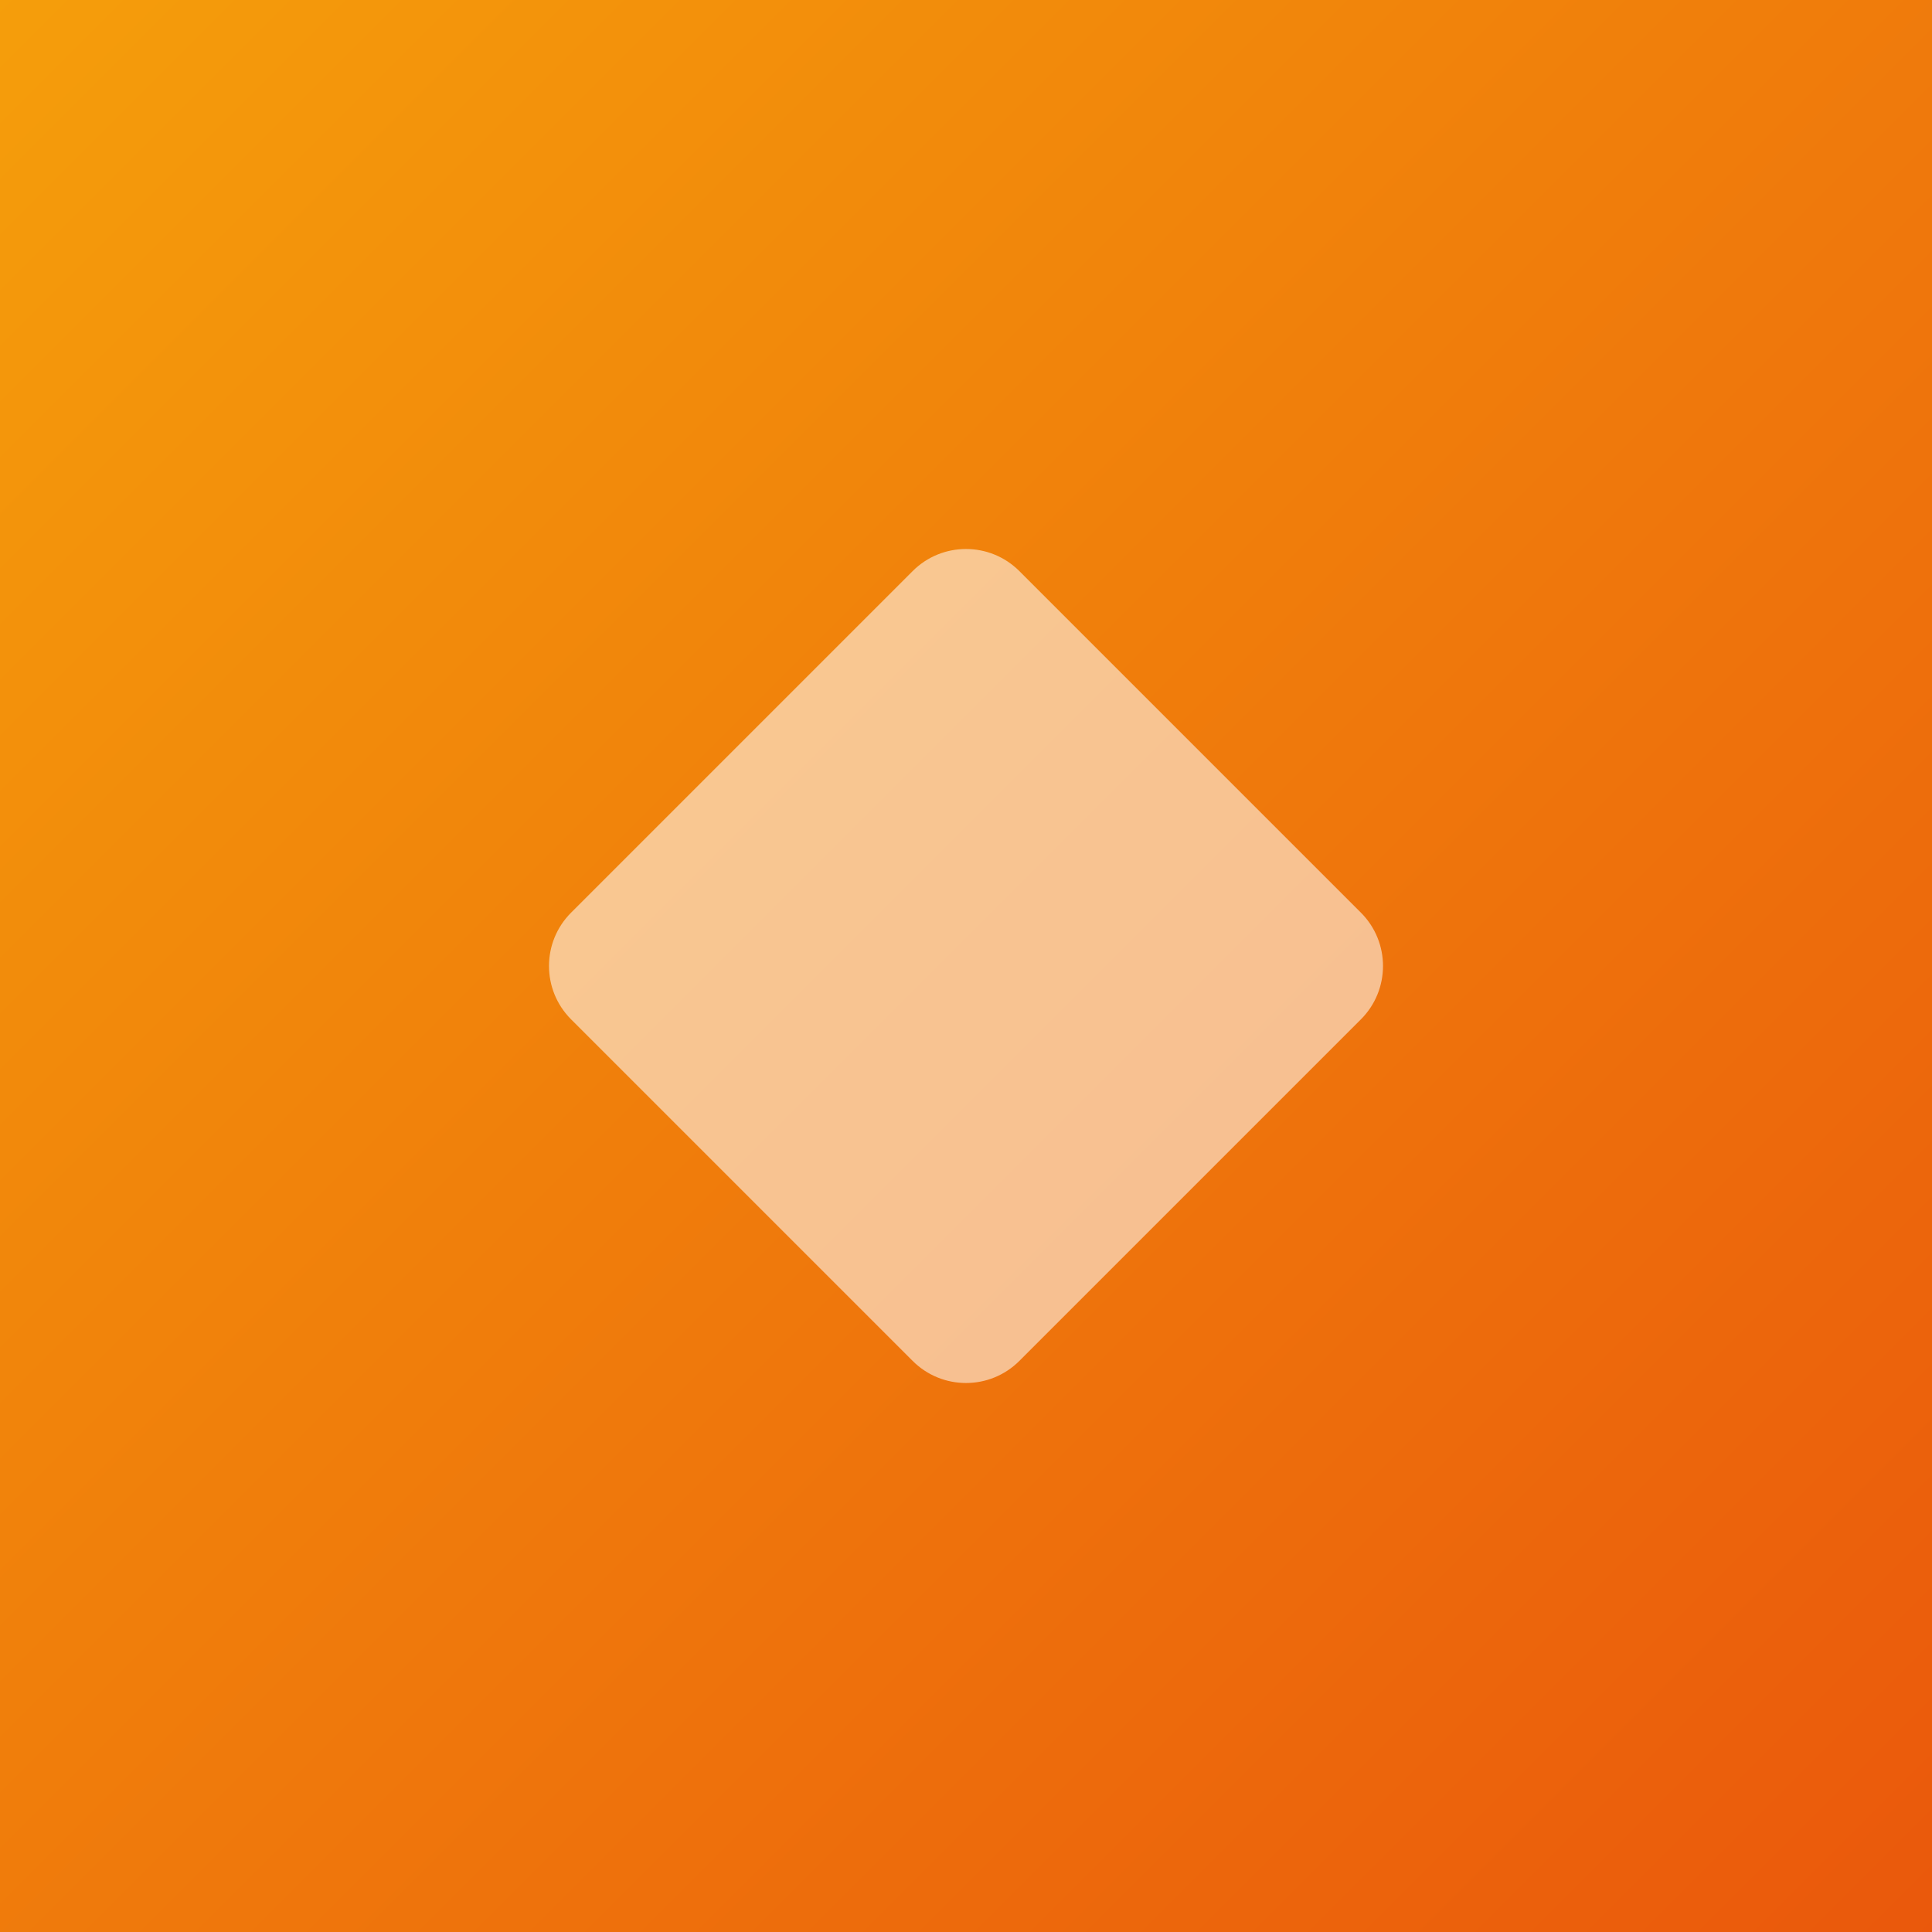
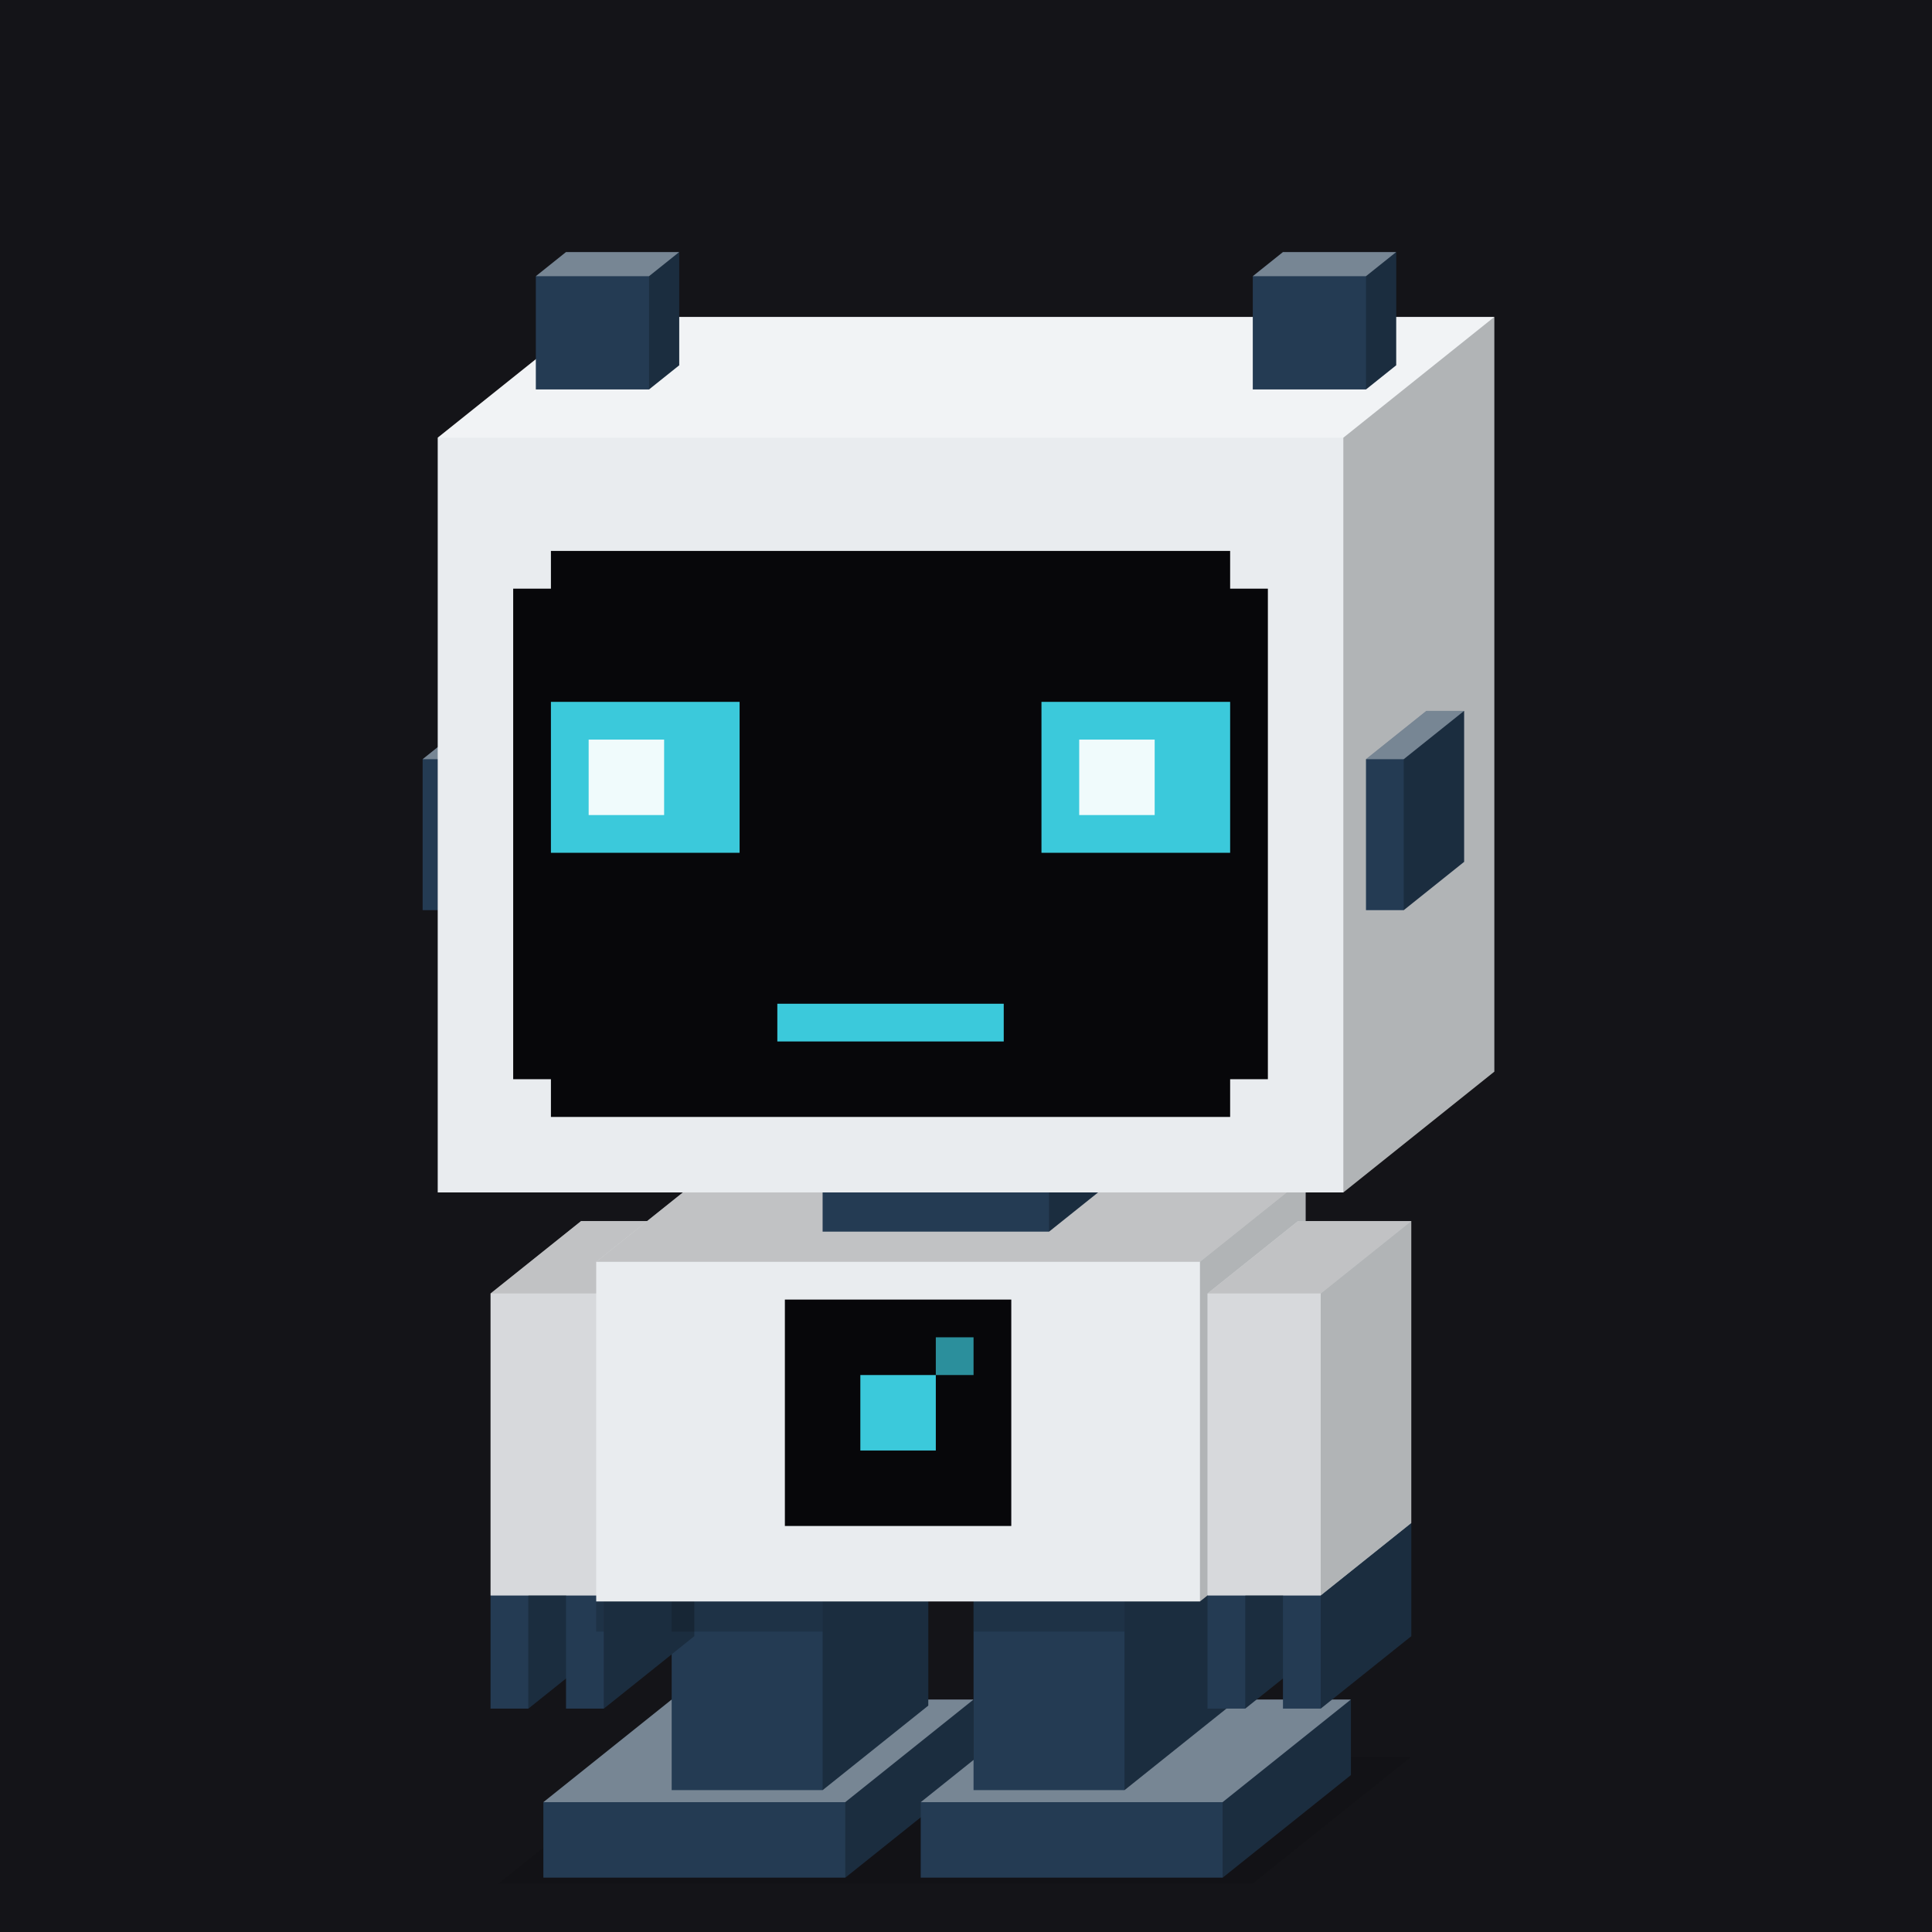
- <svg xmlns="http://www.w3.org/2000/svg" viewBox="0 0 256 256" width="256" height="256" role="img" aria-label="Avatar 03">
+ <svg xmlns="http://www.w3.org/2000/svg" viewBox="0 0 128 128" fill="none" shape-rendering="auto" aria-hidden="true">
  <defs>
-     <linearGradient id="g03" x1="0" y1="0" x2="1" y2="1">
-       <stop offset="0" stop-color="#f59e0b" />
-       <stop offset="1" stop-color="#ea580c" />
-     </linearGradient>
+     <g id="chest-dial-2f3ef788">
+       <path d="M52 86.1h15v15H52Z" fill="#07070a" fill-opacity="1" />
+       <path d="M57 91.1h5v5h-5Z" fill="#3bc9db" fill-opacity="1" />
+       <path d="M62 88.6h2.5v2.5H62Z" fill="#3bc9db" fill-opacity=".7" />
+     </g>
+     <g id="eyes-square-2f3ef788">
+       <path fill="#3bc9db" d="M7.5 2.5H20v10H7.5z" />
+       <path fill="#ffffff" fill-opacity=".92" d="M10 5h5v5h-5z" />
+       <path fill="#3bc9db" d="M40 2.5h12.5v10H40z" />
+       <path fill="#ffffff" fill-opacity=".92" d="M42.5 5h5v5h-5z" />
+     </g>
+     <g id="mouth-line-2f3ef788">
+       <path fill="#3bc9db" d="M22.5 2.5h15V5h-15z" />
+     </g>
+     <g id="animation-none-2f3ef788" />
+     <g id="top-studs-2f3ef788">
+       <path d="M35.5 18.3H43v7.5h-7.5Zm0 0H43l2-1.6h-7.5Zm7.5 0 2-1.6v7.5l-2 1.6Z" fill="#243b53" />
+       <path d="M35.5 18.3H43l2-1.6h-7.5Z" fill="#ffffff" fill-opacity=".38" />
+       <path d="m43 18.3 2-1.6v7.5l-2 1.6Z" fill="#000000" fill-opacity=".24" />
+       <path d="M83 18.3h7.5v7.5H83Zm0 0h7.5l2-1.6H85Zm7.5 0 2-1.6v7.5l-2 1.6Z" fill="#243b53" />
+       <path d="M83 18.3h7.5l2-1.6H85Z" fill="#ffffff" fill-opacity=".38" />
+       <path d="m90.5 18.3 2-1.6v7.5l-2 1.6Z" fill="#000000" fill-opacity=".24" />
+     </g>
+     <clipPath id="clip-2f3ef788">
+       <rect width="128" height="128" rx="0" ry="0" />
+     </clipPath>
  </defs>
-   <rect width="256" height="256" fill="url(#g03)" />
-   <rect x="86" y="86" width="84" height="84" rx="10" transform="rotate(45 128 128)" fill="rgba(255,255,255,0.55)" />
+   <g clip-path="url(#clip-2f3ef788)">
+     <rect width="128" height="128" fill="#141418" />
+     <path d="M33 124.8h50l10.5-8.4h-50Z" fill="#000000" fill-opacity=".08" />
+     <path d="M36 119.4h20v5H36Zm0 0h20l8.5-6.8h-20Zm20 0 8.5-6.8v5l-8.5 6.8Z" fill="#243b53" />
+     <path d="M36 119.4h20l8.5-6.8h-20Z" fill="#ffffff" fill-opacity=".38" />
+     <path d="m56 119.4 8.5-6.8v5l-8.5 6.8Z" fill="#000000" fill-opacity=".24" />
+     <path d="M61 119.4h20v5H61Zm0 0h20l8.5-6.8h-20Zm20 0 8.5-6.8v5l-8.5 6.8Z" fill="#243b53" />
+     <path d="M61 119.4h20l8.5-6.8h-20Z" fill="#ffffff" fill-opacity=".38" />
+     <path d="m81 119.4 8.5-6.8v5l-8.5 6.8Z" fill="#000000" fill-opacity=".24" />
+     <path d="M44.5 101.1h10v17.5h-10Zm0 0h10l7-5.6h-10Zm10 0 7-5.6V113l-7 5.6Z" fill="#243b53" />
+     <path d="M44.5 101.1h10l7-5.6h-10Z" fill="#ffffff" fill-opacity=".38" />
+     <path d="m54.5 101.1 7-5.6V113l-7 5.6Z" fill="#000000" fill-opacity=".24" />
+     <path d="M64.5 101.1h10v17.5h-10Zm0 0h10l7-5.6h-10Zm10 0 7-5.6V113l-7 5.6Z" fill="#243b53" />
+     <path d="M64.5 101.1h10l7-5.6h-10Z" fill="#ffffff" fill-opacity=".38" />
+     <path d="m74.5 101.1 7-5.6V113l-7 5.6Z" fill="#000000" fill-opacity=".24" />
+     <g class="vb-upper">
+       <path fill="#000000" fill-opacity=".16" d="M64.5 106.1h10v2h-10z" />
+       <path d="M32.5 105.7H35v7.5h-2.5Zm0 0H35l6-4.8h-2.5Zm2.5 0 6-4.8v7.5l-6 4.8Z" fill="#243b53" />
+       <path d="M32.5 105.7H35l6-4.8h-2.5Z" fill="#ffffff" fill-opacity=".38" />
+       <path d="m35 105.7 6-4.8v7.5l-6 4.8Z" fill="#000000" fill-opacity=".24" />
+       <path d="M37.5 105.7H40v7.5h-2.5Zm0 0H40l6-4.8h-2.5Zm2.5 0 6-4.8v7.5l-6 4.8Z" fill="#243b53" />
+       <path d="M37.5 105.7H40l6-4.8h-2.5Z" fill="#ffffff" fill-opacity=".38" />
+       <path d="m40 105.7 6-4.8v7.5l-6 4.8Z" fill="#000000" fill-opacity=".24" />
+       <path fill="#000000" fill-opacity=".16" d="M39.5 106.1h.5v2h-.5z" />
+       <path d="M32.5 85.7H40v20h-7.5Zm0 0H40l6-4.8h-7.5Z" fill="#e9ecef" />
+       <path d="M32.5 85.7H40l6-4.8h-7.5Z" fill="#ffffff" fill-opacity=".38" />
+       <path d="M32.5 85.7H40v20h-7.5Z" fill="#000000" fill-opacity=".08" />
+       <path d="M32.5 85.7H40l6-4.8h-7.5Z" fill="#000000" fill-opacity=".2" />
+       <path fill="#000000" fill-opacity=".16" d="M44.5 106.1h10v2h-10z" />
+       <path d="M39.5 83.6h40v22.5h-40Zm0 0h40l7-5.6h-40Zm40 0 7-5.6v22.5l-7 5.6Z" fill="#e9ecef" />
+       <path d="M39.5 83.6h40l7-5.6h-40Z" fill="#ffffff" fill-opacity=".38" />
+       <path d="m79.5 83.6 7-5.6v22.5l-7 5.6Z" fill="#000000" fill-opacity=".24" />
+       <path d="M39.5 83.6h40l7-5.6h-40Z" fill="#000000" fill-opacity=".2" />
+       <path d="M80 105.7h2.5v7.5H80Zm0 0h2.5l6-4.8H86Zm2.5 0 6-4.8v7.5l-6 4.8Z" fill="#243b53" />
+       <path d="M80 105.7h2.5l6-4.8H86Z" fill="#ffffff" fill-opacity=".38" />
+       <path d="m82.5 105.7 6-4.8v7.5l-6 4.8Z" fill="#000000" fill-opacity=".24" />
+       <path d="M85 105.7h2.5v7.5H85Zm0 0h2.5l6-4.8H91Zm2.5 0 6-4.8v7.5l-6 4.8Z" fill="#243b53" />
+       <path d="M85 105.7h2.5l6-4.8H91Z" fill="#ffffff" fill-opacity=".38" />
+       <path d="m87.5 105.7 6-4.8v7.5l-6 4.8Z" fill="#000000" fill-opacity=".24" />
+       <path d="M80 85.7h7.5v20H80Zm0 0h7.5l6-4.8H86Zm7.5 0 6-4.8v20l-6 4.8Z" fill="#e9ecef" />
+       <path d="M80 85.7h7.5l6-4.8H86Z" fill="#ffffff" fill-opacity=".38" />
+       <path d="m87.5 85.7 6-4.8v20l-6 4.8Z" fill="#000000" fill-opacity=".24" />
+       <path d="M80 85.7h7.5v20H80Z" fill="#000000" fill-opacity=".08" />
+       <path d="M80 85.7h7.5l6-4.8H86Z" fill="#000000" fill-opacity=".2" />
+       <use href="#chest-dial-2f3ef788" />
+       <path d="M54.5 71.6h15v10h-15Zm0 0h15l4-3.2h-15Zm15 0 4-3.2v10l-4 3.2Z" fill="#243b53" />
+       <path d="M54.5 71.6h15l4-3.2h-15Z" fill="#ffffff" fill-opacity=".38" />
+       <path d="m69.5 71.6 4-3.2v10l-4 3.2Z" fill="#000000" fill-opacity=".24" />
+       <g class="vb-head">
+         <path d="M28 50.3h2.5v10H28Zm0 0h2.5l4-3.2H32Z" fill="#243b53" />
+         <path d="M28 50.3h2.5l4-3.2H32Z" fill="#ffffff" fill-opacity=".38" />
+         <path d="M29 29h60v50H29Zm0 0h60l10-8H39Zm60 0 10-8v50l-10 8Z" fill="#e9ecef" />
+         <path d="M29 29h60l10-8H39Z" fill="#ffffff" fill-opacity=".38" />
+         <path d="m89 29 10-8v50l-10 8Z" fill="#000000" fill-opacity=".24" />
+         <path d="M36.5 36.5h45V39H84v32.5h-2.5V74h-45v-2.5H34V39h2.5Z" fill="#07070a" />
+         <path d="M90.5 50.3H93v10h-2.5Zm0 0H93l4-3.2h-2.5Zm2.5 0 4-3.2v10l-4 3.2Z" fill="#243b53" />
+         <path d="M90.5 50.3H93l4-3.2h-2.5Z" fill="#ffffff" fill-opacity=".38" />
+         <path d="m93 50.3 4-3.2v10l-4 3.2Z" fill="#000000" fill-opacity=".24" />
+         <use transform="translate(29 44)" href="#eyes-square-2f3ef788" />
+         <use transform="translate(29 64)" href="#mouth-line-2f3ef788" />
+         <use href="#animation-none-2f3ef788" />
+         <use href="#top-studs-2f3ef788" />
+       </g>
+     </g>
+   </g>
</svg>
